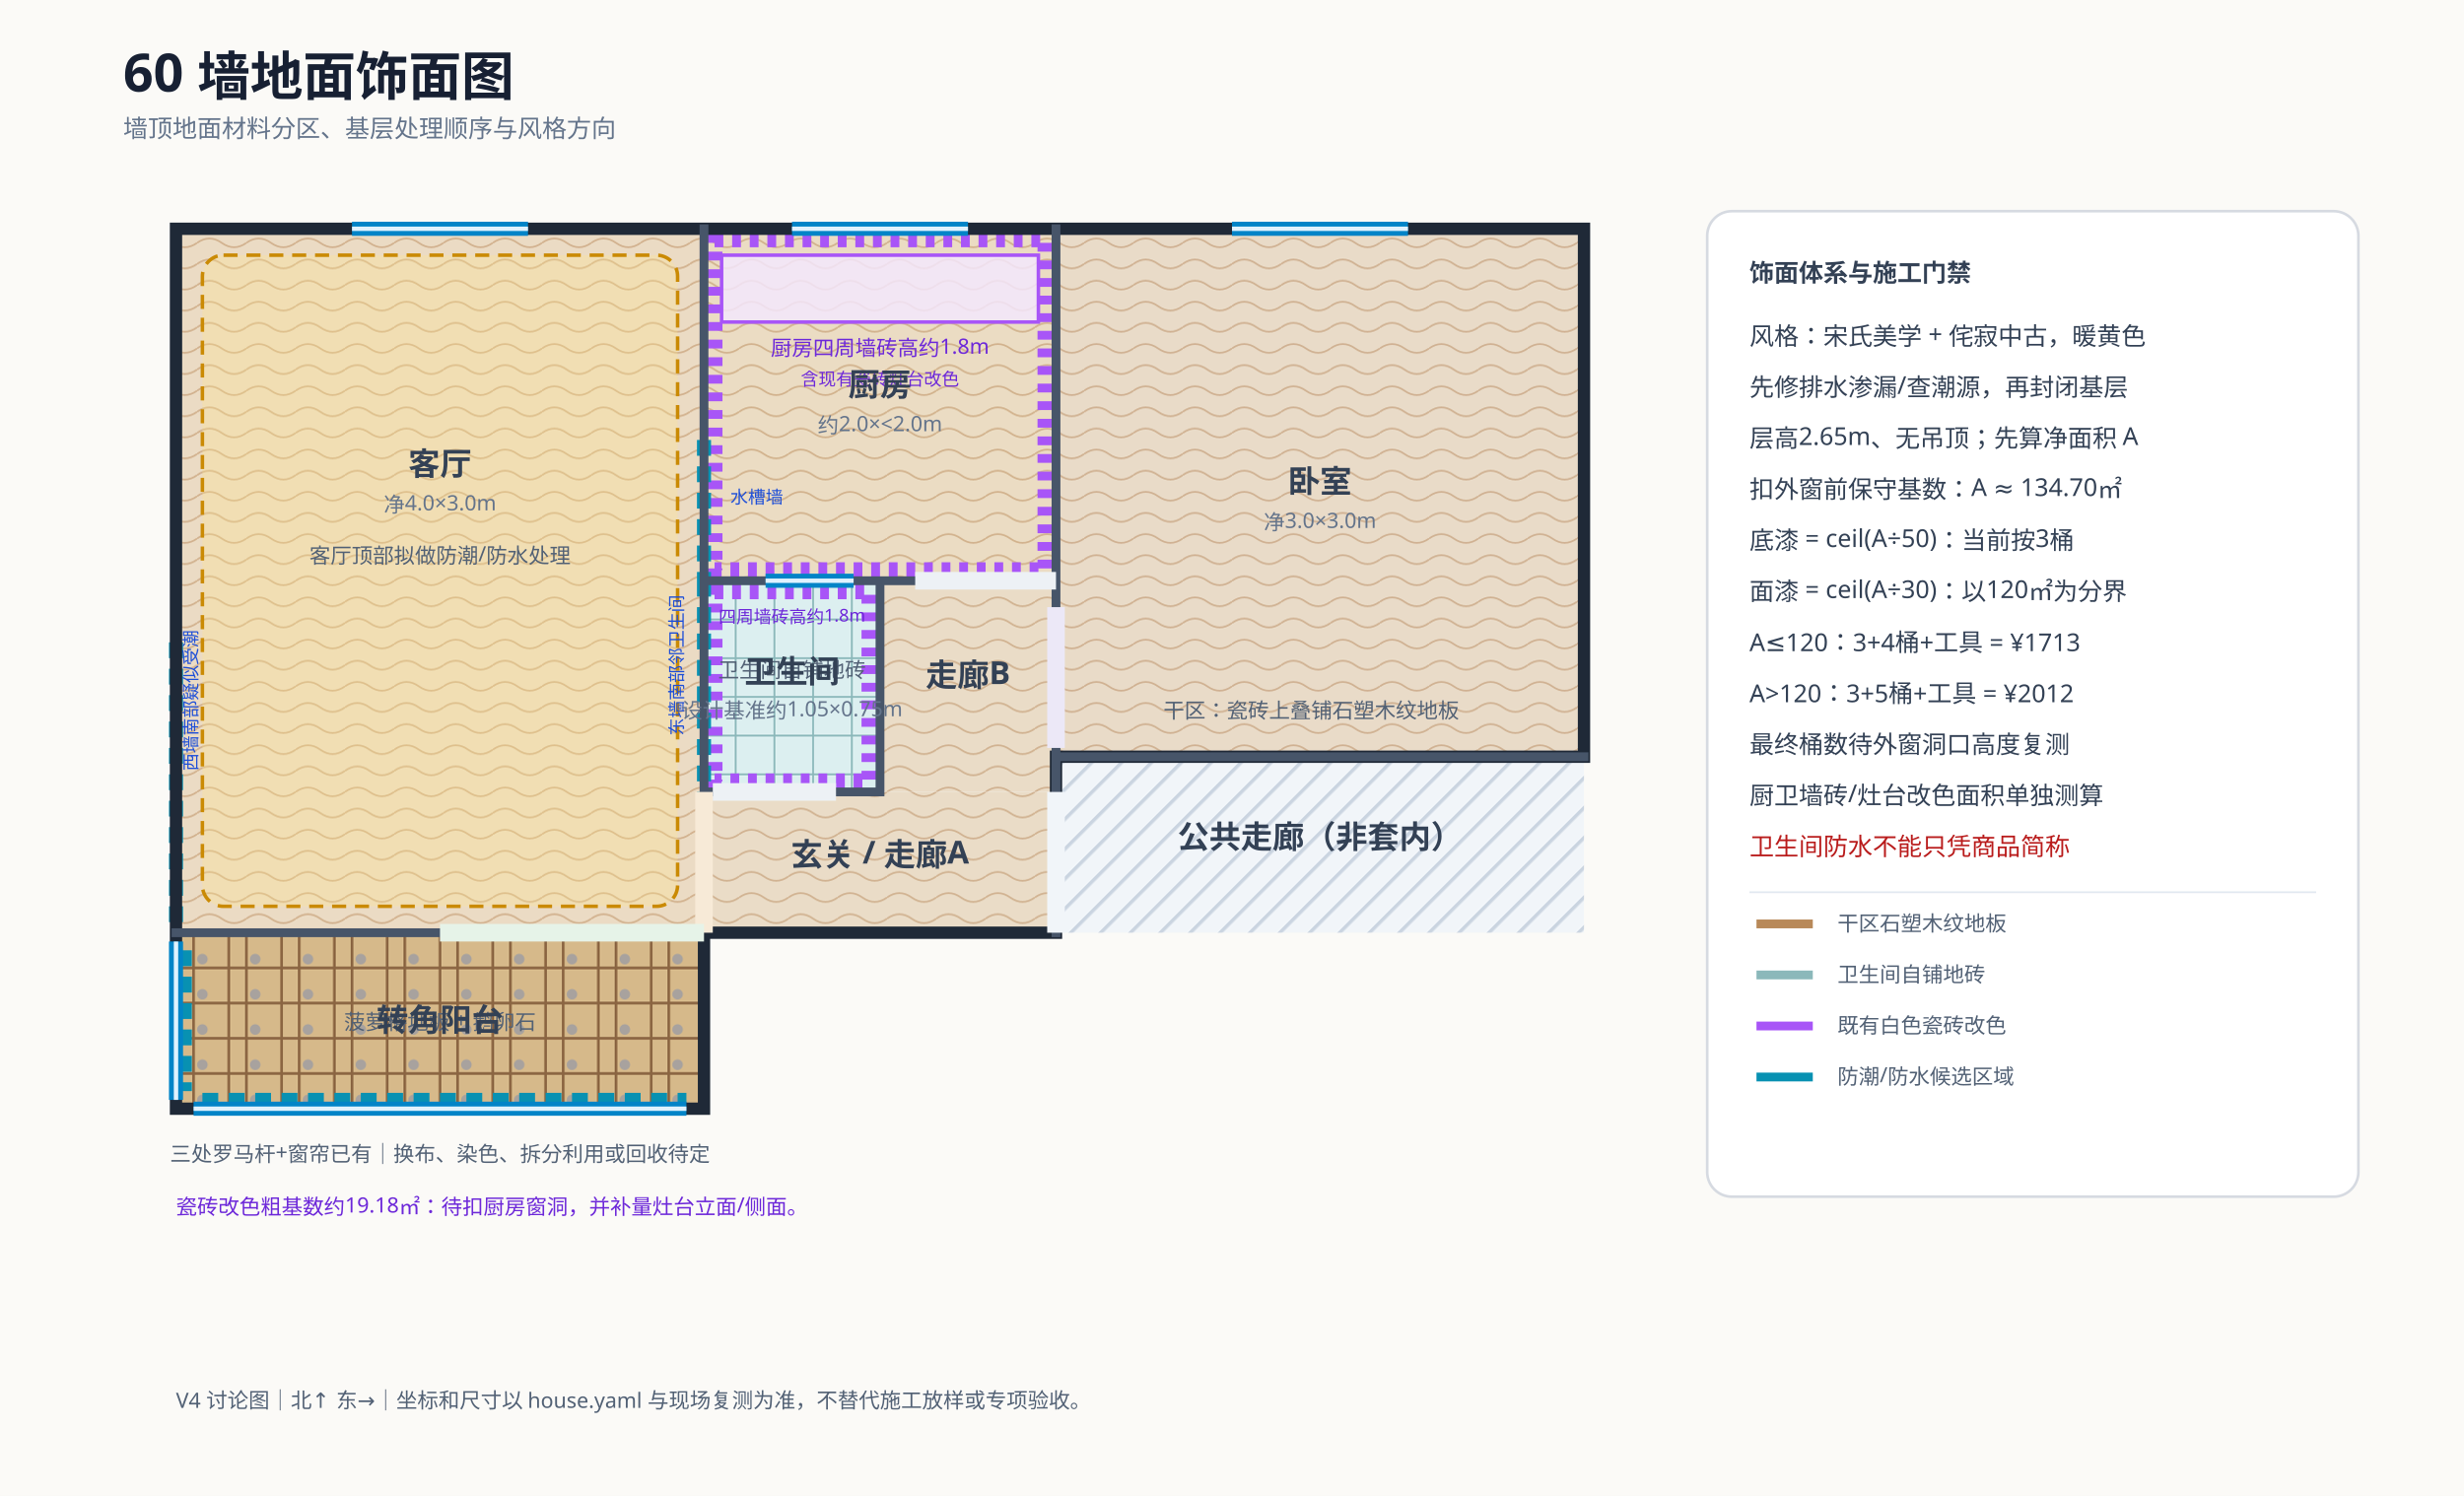
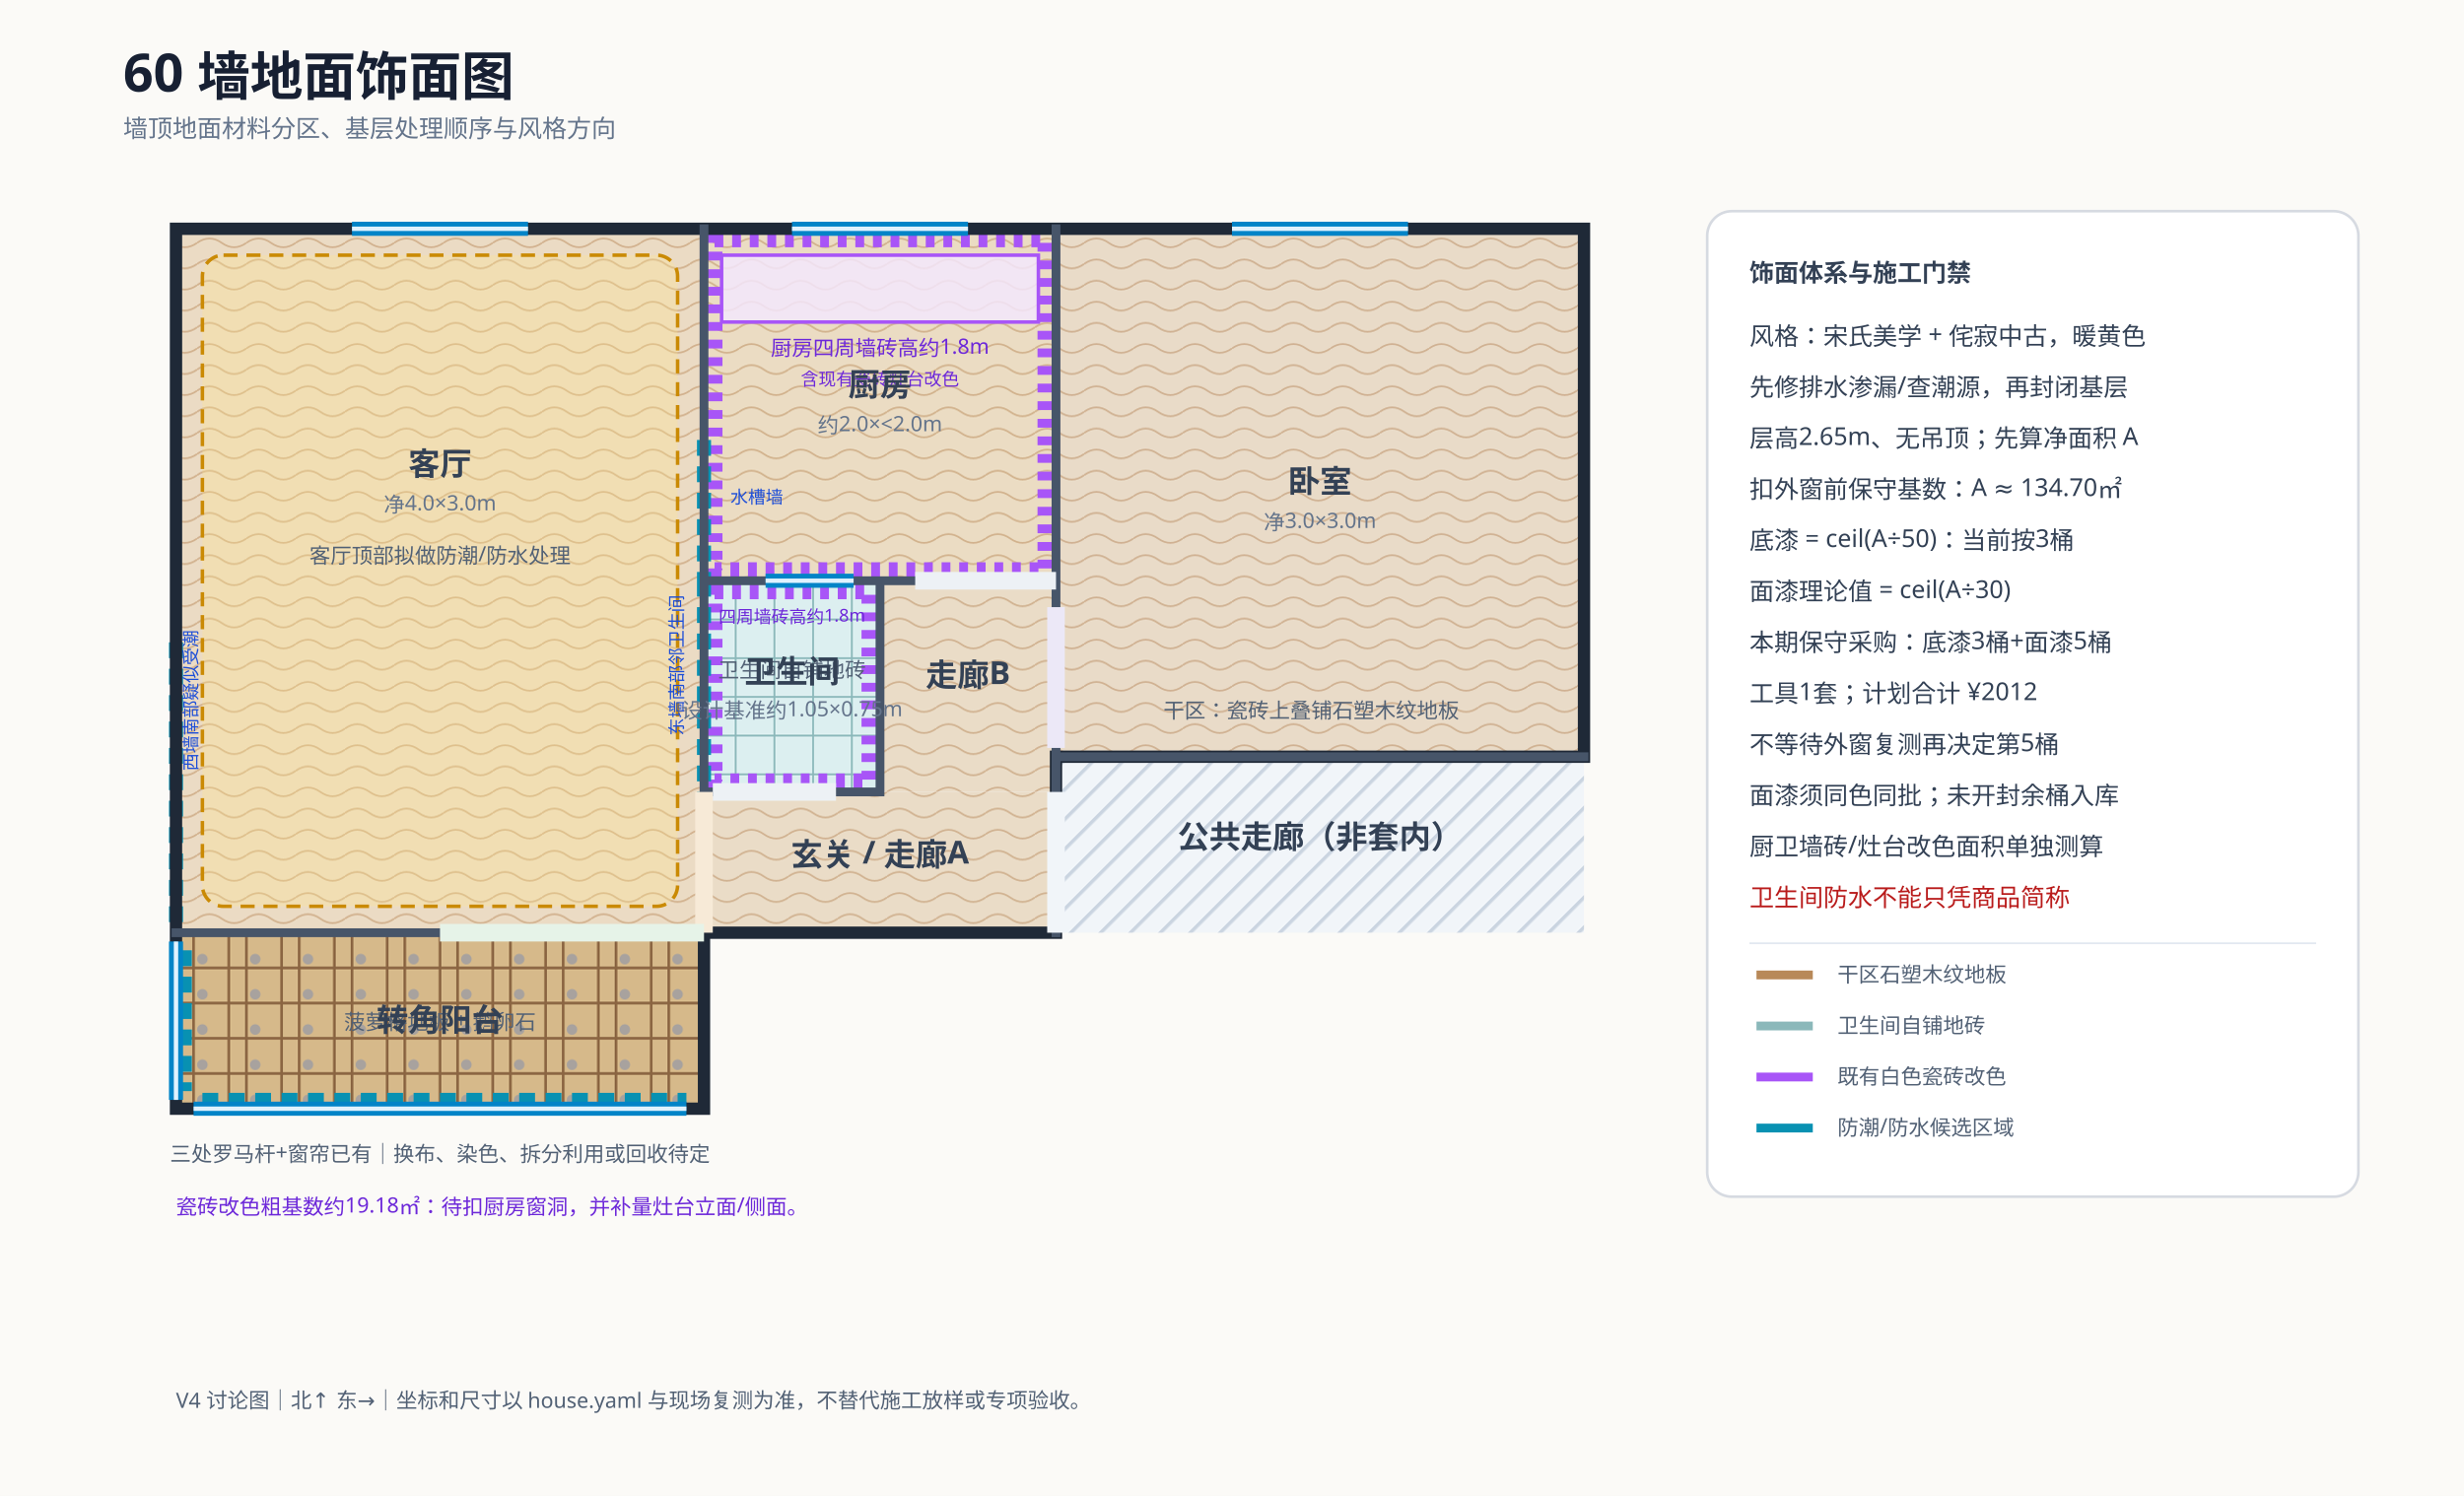
<svg xmlns="http://www.w3.org/2000/svg" width="1400" height="850" viewBox="0 0 1400 850" data-diagram-role="finishes-materials" role="img">
  <defs>
    <pattern id="hatch" width="12" height="12" patternUnits="userSpaceOnUse" patternTransform="rotate(45)">
      <rect width="12" height="12" fill="#f1f5f9" />
      <line y2="12" stroke="#cbd5e1" stroke-width="4" />
    </pattern>
    <pattern id="danger" width="10" height="10" patternUnits="userSpaceOnUse" patternTransform="rotate(45)">
      <rect width="10" height="10" fill="#fff1f2" />
      <line y2="10" stroke="#fecaca" stroke-width="3" />
    </pattern>
    <marker id="arrow" markerWidth="8" markerHeight="8" refX="6" refY="4" orient="auto">
      <path d="M0 0L8 4 0 8z" fill="#334155" />
    </marker>
    <marker id="blue-arrow" markerWidth="8" markerHeight="8" refX="6" refY="4" orient="auto">
      <path d="M0 0L8 4 0 8z" fill="#2563eb" />
    </marker>
    <style>
    text{font-family:"Source Han Sans SC","Heiti SC","Arial Unicode MS",sans-serif}
    .wall{fill:none;stroke:#1f2937;stroke-width:7;stroke-linecap:square;stroke-linejoin:miter}
    .iw{fill:none;stroke:#475569;stroke-width:5;stroke-linecap:square}
    .win{stroke:#0284c7;stroke-width:8}.winc{stroke:#e0f2fe;stroke-width:2.5}
    .title{font-size:30px;font-weight:750;fill:#172033}.subtitle{font-size:14px;fill:#64748b}
    .room{font-size:18px;font-weight:750;fill:#334155;text-anchor:middle}.roomsub{font-size:12px;fill:#64748b;text-anchor:middle}
    .note{font-size:14px;fill:#334155}.small{font-size:12px;fill:#526175}.micro{font-size:10px;fill:#64748b}
    .panel{fill:#fff;stroke:#d6dae1;stroke-width:1.5}.fixed{fill:#fffdf8;stroke:#64748b;stroke-width:2}
    .planned{fill:#fff7ed;stroke:#f97316;stroke-width:2;stroke-dasharray:7 5}
    .water{fill:none;stroke:#0284c7;stroke-width:4}.hot{fill:none;stroke:#dc2626;stroke-width:4}
    .drain{fill:none;stroke:#0f766e;stroke-width:5}.gas{fill:none;stroke:#ea580c;stroke-width:4}
    .power{fill:none;stroke:#2563eb;stroke-width:3}.network{fill:none;stroke:#7c3aed;stroke-width:3;stroke-dasharray:7 5}
    .danger{fill:#fff1f2;stroke:#dc2626;stroke-width:2}.cat{fill:none;stroke:#16a34a;stroke-width:6;stroke-dasharray:8 5}
    .dim{fill:none;stroke:#64748b;stroke-width:1.5}.dimtext{font-size:12px;fill:#475569;text-anchor:middle}
    .center{text-anchor:middle}.bold{font-weight:700}.orange{fill:#c2410c}.red{fill:#b91c1c}.blue{fill:#1d4ed8}.green{fill:#15803d}.purple{fill:#6d28d9}
  </style>
  </defs>
  <rect width="1400" height="850" fill="#fbfaf7" />
  <text x="70" y="52" class="title">60 墙地面饰面图</text>
  <text x="70" y="78" class="subtitle">墙顶地面材料分区、基层处理顺序与风格方向</text>
  <defs>
    <pattern id="wood" width="28" height="12" patternUnits="userSpaceOnUse">
      <rect width="28" height="12" fill="#e8d7bd" />
      <path d="M0 6Q7 1 14 6T28 6" fill="none" stroke="#b88959" stroke-width="1" opacity=".65" />
    </pattern>
    <pattern id="tile" width="22" height="22" patternUnits="userSpaceOnUse">
      <rect width="22" height="22" fill="#dceff0" />
      <path d="M0 0H22V22H0Z" fill="none" stroke="#8bb8ba" stroke-width="1" />
    </pattern>
    <pattern id="deck-pebble" width="30" height="20" patternUnits="userSpaceOnUse">
      <rect width="30" height="20" fill="#d6b98a" />
      <path d="M0 10H30M10 0V20M20 0V20" stroke="#8b6542" stroke-width="1.5" />
      <circle cx="25" cy="5" r="3" fill="#a8a29e" />
    </pattern>
    <style>
    .moisture{fill:none;stroke:#0891b2;stroke-width:8;stroke-dasharray:9 6}
    .ceiling{fill:#fde68a;fill-opacity:.28;stroke:#ca8a04;stroke-width:2;stroke-dasharray:8 5}
    .tilepaint{fill:none;stroke:#a855f7;stroke-width:9;stroke-dasharray:5 5}
  </style>
  </defs>
  <rect x="100" y="130" width="300" height="400" fill="#f7ead7" opacity="0.68" />
  <rect x="100" y="530" width="300" height="100" fill="#e6f3e8" opacity="0.68" />
  <rect x="400" y="130" width="200" height="200" fill="#f9efd0" opacity="0.68" />
  <rect x="400" y="330" width="100" height="120" fill="#dff3f7" opacity="0.68" />
  <rect x="500" y="330" width="100" height="120" fill="#edf1f5" opacity="0.68" />
  <rect x="400" y="450" width="200" height="80" fill="#edf1f5" opacity="0.68" />
  <rect x="600" y="130" width="300" height="300" fill="#ece8f7" opacity="0.68" />
  <rect x="600" y="430" width="300" height="100" fill="url(#hatch)" />
  <g data-finish="spc-wood-grain" opacity=".82">
    <rect x="100" y="130" width="300" height="400" fill="url(#wood)" />
    <rect x="400" y="130" width="200" height="200" fill="url(#wood)" />
    <rect x="500" y="330" width="100" height="120" fill="url(#wood)" />
    <rect x="400" y="450" width="200" height="80" fill="url(#wood)" />
    <rect x="600" y="130" width="300" height="300" fill="url(#wood)" />
  </g>
  <rect x="400" y="330" width="100" height="120" fill="url(#tile)" data-finish="bathroom-tile" />
  <rect x="100" y="530" width="300" height="100" fill="url(#deck-pebble)" data-finish="balcony-deck-pebble" />
  <g data-finish="tile-recolor">
    <rect x="406" y="136" width="188" height="188" class="tilepaint" />
    <rect x="406" y="336" width="88" height="108" class="tilepaint" />
    <rect x="410" y="145" width="180" height="38" fill="#f3e8ff" fill-opacity=".82" stroke="#a855f7" stroke-width="2" />
  </g>
  <text x="500" y="202" class="small center purple">厨房四周墙砖高约1.8m</text>
  <text x="500" y="219" class="micro center purple">含现有瓷砖灶台改色</text>
  <text x="450" y="354" class="micro center purple">四周墙砖高约1.8m</text>
  <rect x="115" y="145" width="270" height="370" rx="12" class="ceiling" data-surface="living-room-ceiling" />
  <path d="M100 365V525M400 330V525M400 250V330" class="moisture" data-surface="suspected-damp-walls" />
  <path d="M105 540V620M115 625H390" class="moisture" data-surface="balcony-non-window-surfaces" />
  <text x="250" y="320" class="small center" fill="#92400e">客厅顶部拟做防潮/防水处理</text>
  <text x="112" y="438" class="micro blue" transform="rotate(-90 112 438)">西墙南部疑似受潮</text>
  <text x="388" y="418" class="micro blue" transform="rotate(-90 388 418)">东墙南部邻卫生间</text>
  <text x="415" y="286" class="micro blue">水槽墙</text>
  <text x="450" y="385" class="small center">卫生间自铺地砖</text>
  <text x="250" y="585" class="small center">菠萝格地板 + 鹅卵石</text>
  <text x="745" y="408" class="small center">干区：瓷砖上叠铺石塑木纹地板</text>
  <text x="250" y="660" class="small center">三处罗马杆+窗帘已有｜换布、染色、拆分利用或回收待定</text>
  <text x="100" y="690" class="small purple">瓷砖改色粗基数约19.18㎡：待扣厨房窗洞，并补量灶台立面/侧面。</text>
  <path class="wall" d="M100 130H900V430H600V530H400V630H100Z" />
  <path class="iw" d="M400 130V450M400 330H520M500 330V450M400 450H405M475 450H500M600 130V345M600 425V530M600 430H900M100 530H250" />
  <g data-connection="hall-a-b-open" />
  <path d="M400 450V530" stroke="#f7ead7" stroke-width="10" />
  <path d="M520 330H600" stroke="#edf1f5" stroke-width="10" />
  <path d="M405 450H475" stroke="#edf1f5" stroke-width="10" />
  <path d="M600 345V425" stroke="#ece8f7" stroke-width="10" />
  <path d="M600 450V530" stroke="#f1f5f9" stroke-width="10" />
  <path d="M250 530H400" stroke="#e6f3e8" stroke-width="10" />
  <path class="win" d="M200 130H300M450 130H550M700 130H800M100 535V625M110 630H390M435 330H485" />
  <path class="winc" d="M200 130H300M450 130H550M700 130H800M100 535V625M110 630H390M435 330H485" />
  <text x="250" y="270" class="room">客厅</text>
  <text x="250" y="291" class="roomsub">净4.0×3.0m</text>
  <text x="500" y="225" class="room">厨房</text>
  <text x="500" y="246" class="roomsub">约2.0×&lt;2.0m</text>
  <text x="450" y="388" class="room">卫生间</text>
  <text x="450" y="408" class="roomsub">设计基准约1.05×0.75m</text>
  <text x="750" y="280" class="room">卧室</text>
  <text x="750" y="301" class="roomsub">净3.0×3.0m</text>
  <text x="550" y="390" class="room">走廊B</text>
  <text x="500" y="492" class="room">玄关 / 走廊A</text>
  <text x="250" y="586" class="room">转角阳台</text>
  <text x="750" y="482" class="room">公共走廊（非套内）</text>
  <rect x="970" y="120" width="370" height="560" rx="14" class="panel" />
  <text x="994" y="160" class="note bold">饰面体系与施工门禁</text>
  <text x="994" y="196" class="note">风格：宋氏美学 + 侘寂中古，暖黄色</text>
  <text x="994" y="225" class="note">先修排水渗漏/查潮源，再封闭基层</text>
  <text x="994" y="254" class="note">层高2.65m、无吊顶；先算净面积 A</text>
  <text x="994" y="283" class="note">扣外窗前保守基数：A ≈ 134.70㎡</text>
  <text x="994" y="312" class="note">底漆 = ceil(A÷50)：当前按3桶</text>
-   <text x="994" y="341" class="note">面漆 = ceil(A÷30)：以120㎡为分界</text>
-   <text x="994" y="370" class="note">A≤120：3+4桶+工具 = ¥1713</text>
-   <text x="994" y="399" class="note">A&gt;120：3+5桶+工具 = ¥2012</text>
-   <text x="994" y="428" class="note">最终桶数待外窗洞口高度复测</text>
-   <text x="994" y="457" class="note">厨卫墙砖/灶台改色面积单独测算</text>
-   <text x="994" y="486" class="note red">卫生间防水不能只凭商品简称</text>
-   <line x1="994" y1="507" x2="1316" y2="507" stroke="#e2e8f0" />
-   <line x1="998" y1="525" x2="1030" y2="525" stroke="#b88959" stroke-width="5" />
-   <text x="1044" y="529" class="small">干区石塑木纹地板</text>
-   <line x1="998" y1="554" x2="1030" y2="554" stroke="#8bb8ba" stroke-width="5" />
-   <text x="1044" y="558" class="small">卫生间自铺地砖</text>
-   <line x1="998" y1="583" x2="1030" y2="583" stroke="#a855f7" stroke-width="5" />
-   <text x="1044" y="587" class="small">既有白色瓷砖改色</text>
-   <line x1="998" y1="612" x2="1030" y2="612" stroke="#0891b2" stroke-width="5" />
-   <text x="1044" y="616" class="small">防潮/防水候选区域</text>
+   <text x="994" y="341" class="note">面漆理论值 = ceil(A÷30)</text>
+   <text x="994" y="370" class="note">本期保守采购：底漆3桶+面漆5桶</text>
+   <text x="994" y="399" class="note">工具1套；计划合计 ¥2012</text>
+   <text x="994" y="428" class="note">不等待外窗复测再决定第5桶</text>
+   <text x="994" y="457" class="note">面漆须同色同批；未开封余桶入库</text>
+   <text x="994" y="486" class="note">厨卫墙砖/灶台改色面积单独测算</text>
+   <text x="994" y="515" class="note red">卫生间防水不能只凭商品简称</text>
+   <line x1="994" y1="536" x2="1316" y2="536" stroke="#e2e8f0" />
+   <line x1="998" y1="554" x2="1030" y2="554" stroke="#b88959" stroke-width="5" />
+   <text x="1044" y="558" class="small">干区石塑木纹地板</text>
+   <line x1="998" y1="583" x2="1030" y2="583" stroke="#8bb8ba" stroke-width="5" />
+   <text x="1044" y="587" class="small">卫生间自铺地砖</text>
+   <line x1="998" y1="612" x2="1030" y2="612" stroke="#a855f7" stroke-width="5" />
+   <text x="1044" y="616" class="small">既有白色瓷砖改色</text>
+   <line x1="998" y1="641" x2="1030" y2="641" stroke="#0891b2" stroke-width="5" />
+   <text x="1044" y="645" class="small">防潮/防水候选区域</text>
  <text x="100" y="800" class="small">V4 讨论图｜北↑ 东→｜坐标和尺寸以 house.yaml 与现场复测为准，不替代施工放样或专项验收。</text>
</svg>
